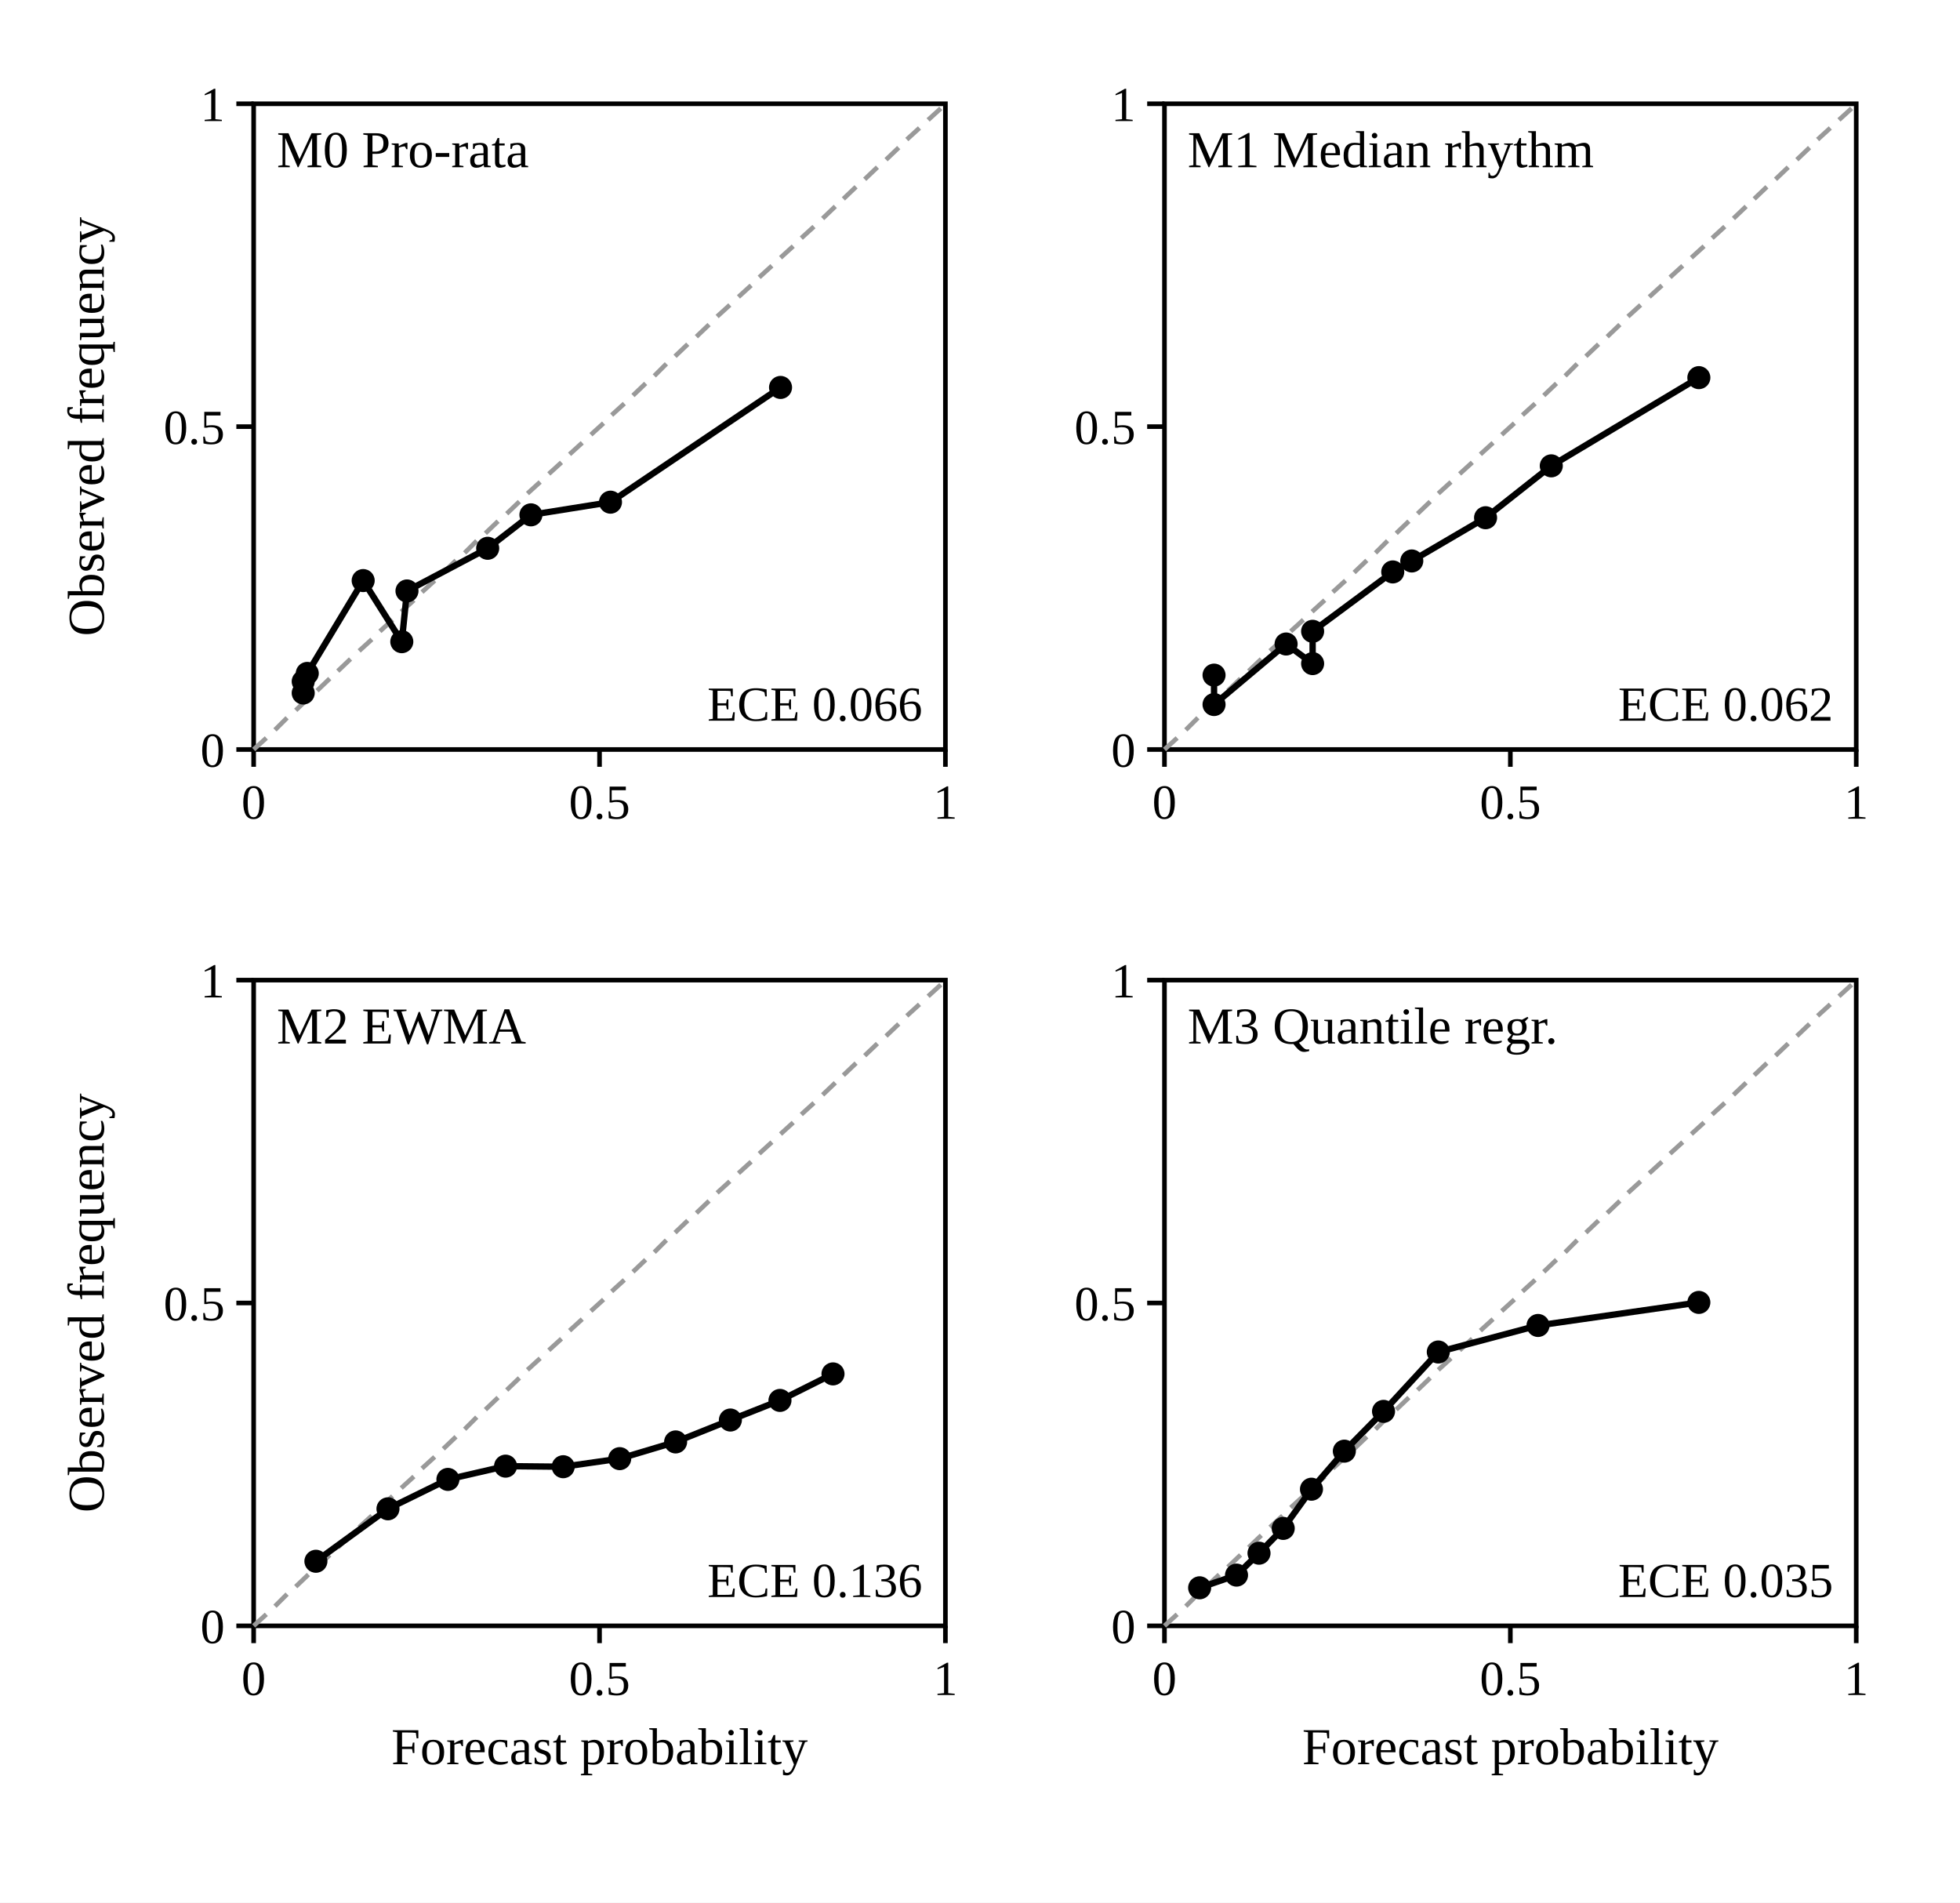
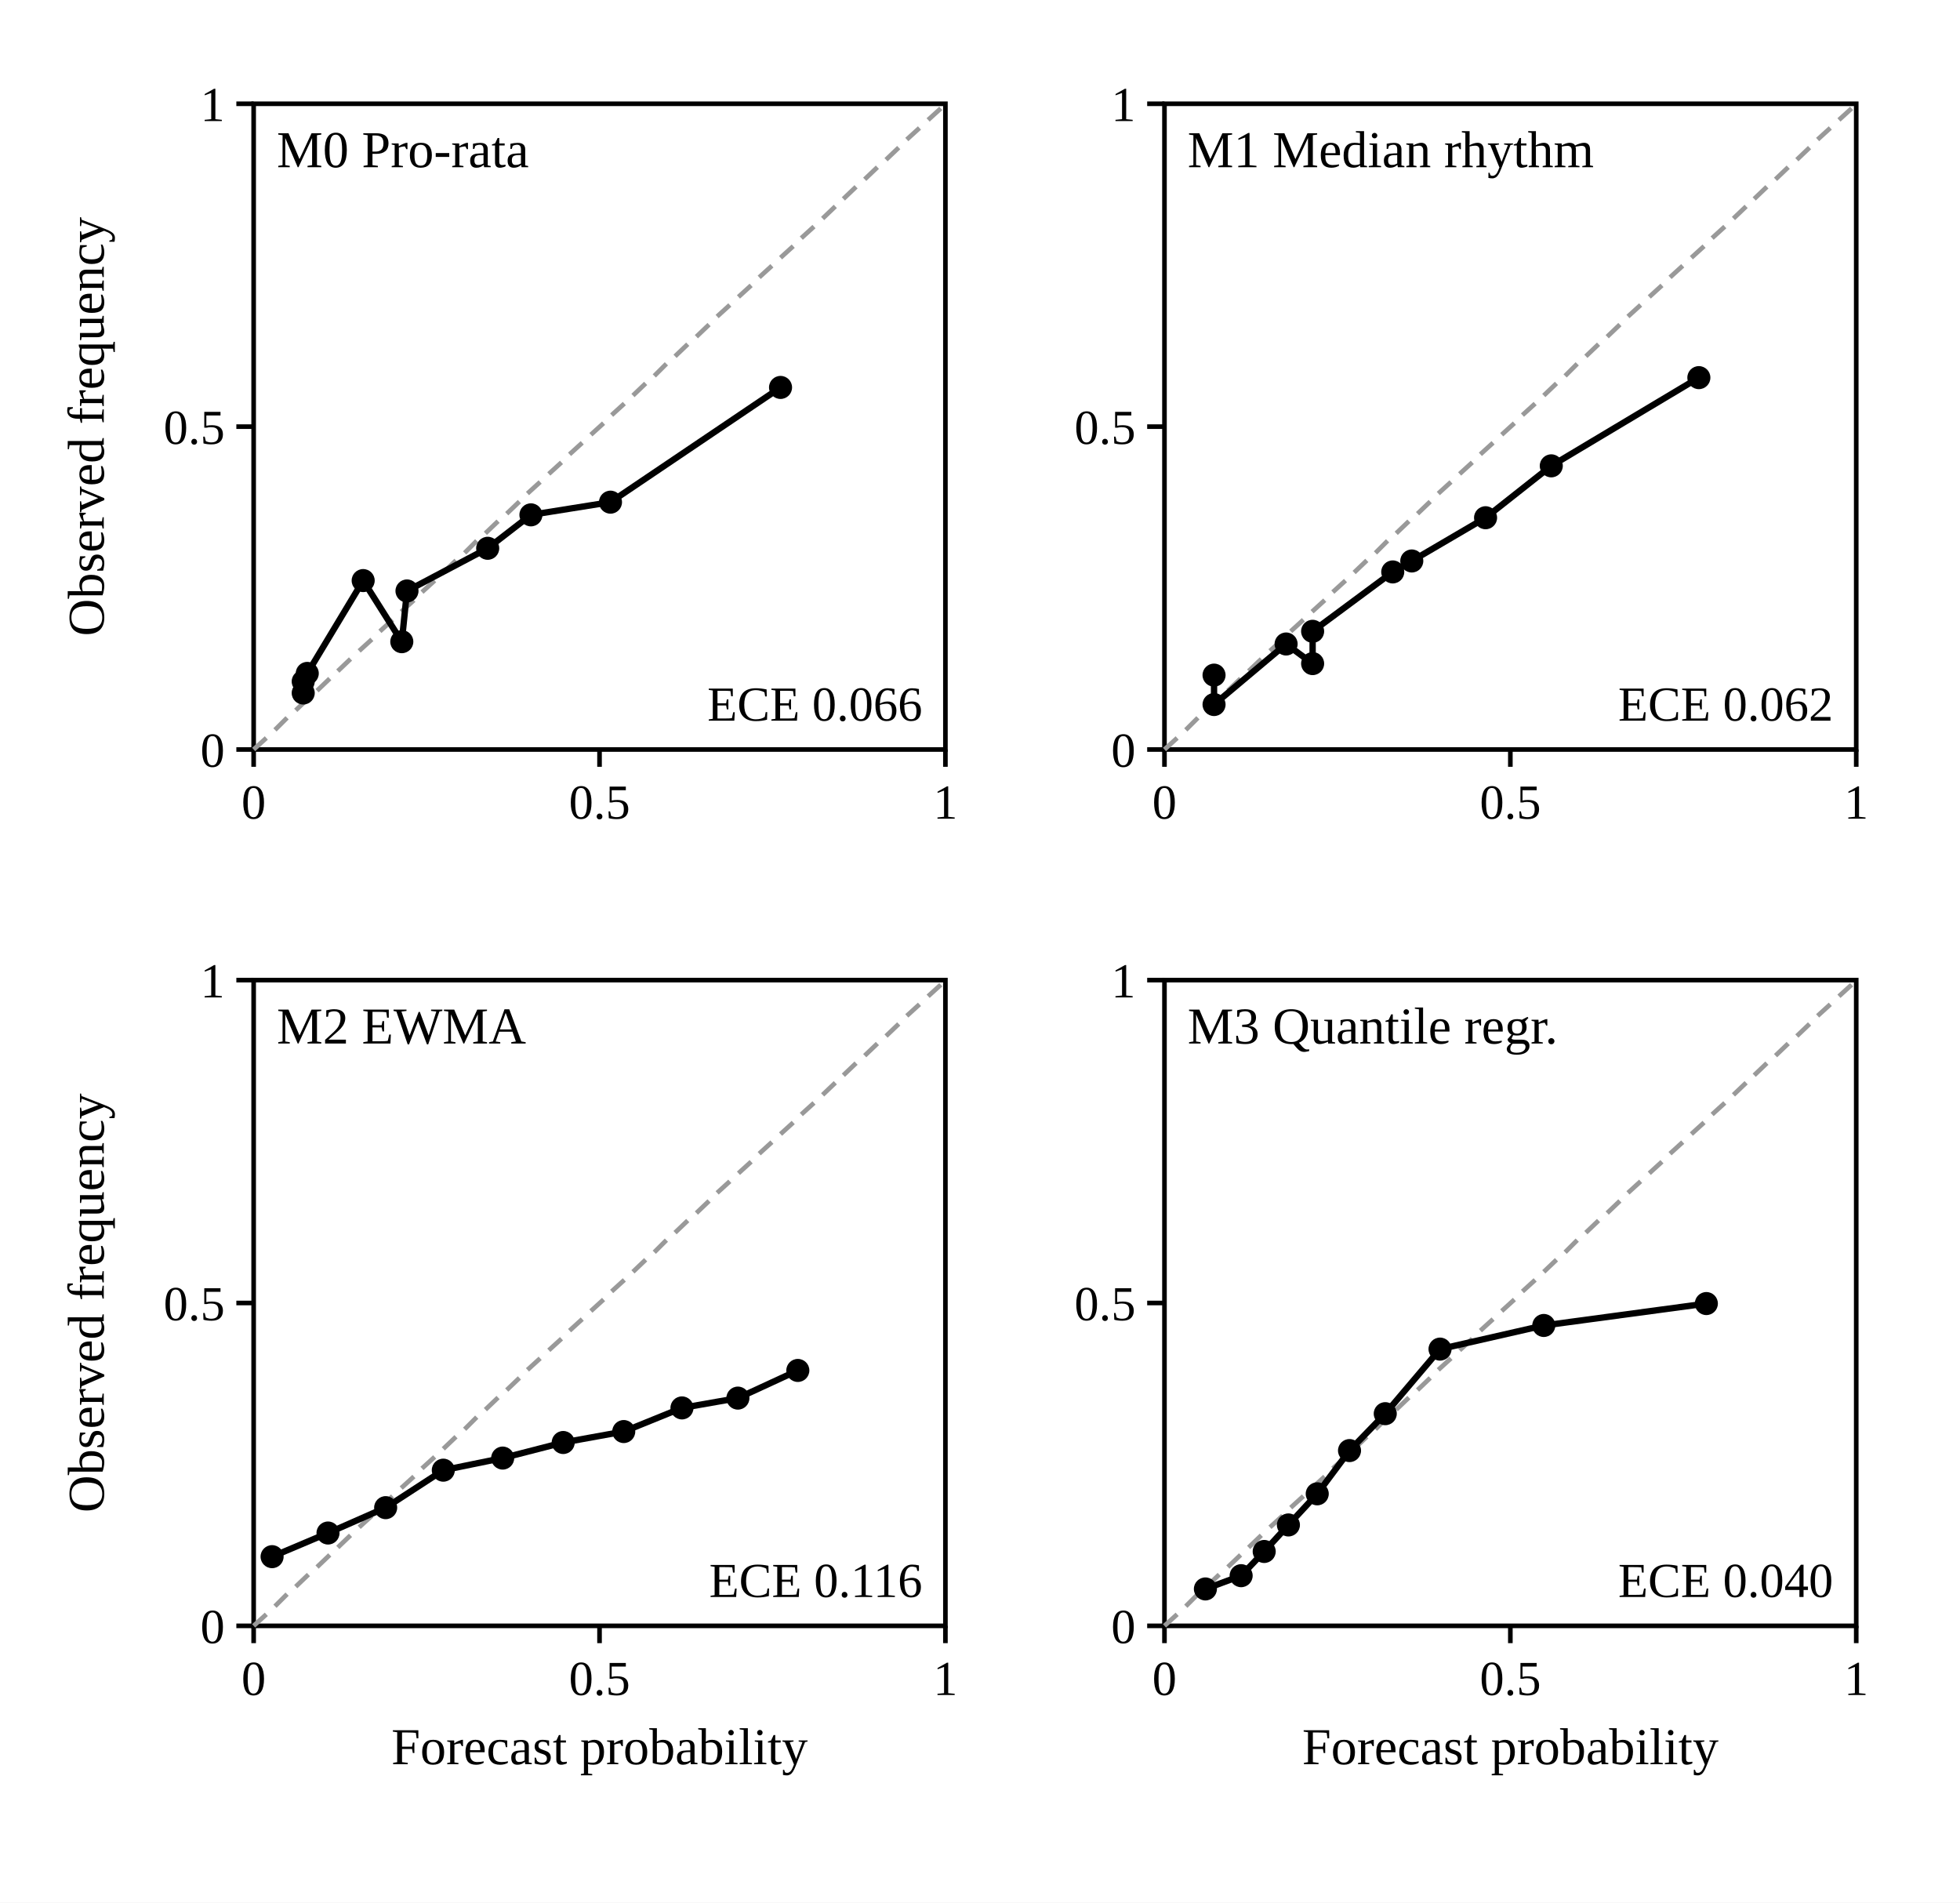
<svg xmlns="http://www.w3.org/2000/svg" width="340" height="330" viewBox="0 0 340 330">
  <rect width="340" height="330" fill="#fff" />
  <rect x="44" y="18" width="120" height="112" fill="none" stroke="#000" stroke-width="0.8" />
  <line x1="44.0" y1="130" x2="44.0" y2="133" stroke="#000" stroke-width="0.8" />
  <text x="44.0" y="142" font-family="Times New Roman, Times, serif" font-size="8.5" text-anchor="middle">0</text>
  <line x1="104.0" y1="130" x2="104.0" y2="133" stroke="#000" stroke-width="0.8" />
  <text x="104.0" y="142" font-family="Times New Roman, Times, serif" font-size="8.5" text-anchor="middle">0.5</text>
  <line x1="164.0" y1="130" x2="164.0" y2="133" stroke="#000" stroke-width="0.8" />
  <text x="164.0" y="142" font-family="Times New Roman, Times, serif" font-size="8.5" text-anchor="middle">1</text>
  <line x1="41" y1="130.0" x2="44" y2="130.0" stroke="#000" stroke-width="0.8" />
  <text x="39" y="133.0" font-family="Times New Roman, Times, serif" font-size="8.5" text-anchor="end">0</text>
  <line x1="41" y1="74.0" x2="44" y2="74.0" stroke="#000" stroke-width="0.8" />
  <text x="39" y="77.0" font-family="Times New Roman, Times, serif" font-size="8.5" text-anchor="end">0.5</text>
  <line x1="41" y1="18.0" x2="44" y2="18.0" stroke="#000" stroke-width="0.8" />
  <text x="39" y="21.0" font-family="Times New Roman, Times, serif" font-size="8.5" text-anchor="end">1</text>
  <text x="18" y="74.0" font-family="Times New Roman, Times, serif" font-size="9" text-anchor="middle" transform="rotate(-90 18 74.0)">Observed frequency</text>
  <line x1="44.0" y1="130.0" x2="46.2" y2="128.0" stroke="#999999" stroke-width="0.8" />
  <line x1="47.7" y1="126.6" x2="49.8" y2="124.5" stroke="#999999" stroke-width="0.8" />
  <line x1="51.3" y1="123.2" x2="53.5" y2="121.1" stroke="#999999" stroke-width="0.8" />
  <line x1="55.0" y1="119.8" x2="57.2" y2="117.7" stroke="#999999" stroke-width="0.8" />
  <line x1="58.6" y1="116.4" x2="60.8" y2="114.3" stroke="#999999" stroke-width="0.8" />
  <line x1="62.3" y1="112.9" x2="64.5" y2="110.9" stroke="#999999" stroke-width="0.8" />
  <line x1="65.9" y1="109.5" x2="68.1" y2="107.5" stroke="#999999" stroke-width="0.8" />
  <line x1="69.6" y1="106.1" x2="71.8" y2="104.1" stroke="#999999" stroke-width="0.8" />
  <line x1="73.2" y1="102.7" x2="75.4" y2="100.7" stroke="#999999" stroke-width="0.8" />
  <line x1="76.9" y1="99.3" x2="79.1" y2="97.2" stroke="#999999" stroke-width="0.8" />
  <line x1="80.6" y1="95.9" x2="82.7" y2="93.8" stroke="#999999" stroke-width="0.8" />
  <line x1="84.2" y1="92.5" x2="86.4" y2="90.4" stroke="#999999" stroke-width="0.8" />
  <line x1="87.9" y1="89.1" x2="90.1" y2="87.0" stroke="#999999" stroke-width="0.8" />
  <line x1="91.5" y1="85.6" x2="93.7" y2="83.6" stroke="#999999" stroke-width="0.8" />
  <line x1="95.2" y1="82.2" x2="97.4" y2="80.2" stroke="#999999" stroke-width="0.8" />
  <line x1="98.8" y1="78.8" x2="101.0" y2="76.8" stroke="#999999" stroke-width="0.8" />
  <line x1="102.5" y1="75.4" x2="104.7" y2="73.4" stroke="#999999" stroke-width="0.8" />
  <line x1="106.1" y1="72.0" x2="108.3" y2="70.0" stroke="#999999" stroke-width="0.8" />
  <line x1="109.8" y1="68.6" x2="112.0" y2="66.5" stroke="#999999" stroke-width="0.8" />
  <line x1="113.5" y1="65.2" x2="115.6" y2="63.1" stroke="#999999" stroke-width="0.8" />
  <line x1="117.1" y1="61.8" x2="119.3" y2="59.7" stroke="#999999" stroke-width="0.8" />
  <line x1="120.8" y1="58.4" x2="123.0" y2="56.3" stroke="#999999" stroke-width="0.8" />
  <line x1="124.4" y1="54.9" x2="126.6" y2="52.9" stroke="#999999" stroke-width="0.8" />
  <line x1="128.1" y1="51.5" x2="130.3" y2="49.5" stroke="#999999" stroke-width="0.8" />
  <line x1="131.7" y1="48.1" x2="133.9" y2="46.1" stroke="#999999" stroke-width="0.8" />
  <line x1="135.4" y1="44.7" x2="137.6" y2="42.7" stroke="#999999" stroke-width="0.8" />
  <line x1="139.0" y1="41.3" x2="141.2" y2="39.3" stroke="#999999" stroke-width="0.8" />
  <line x1="142.7" y1="37.9" x2="144.9" y2="35.8" stroke="#999999" stroke-width="0.8" />
  <line x1="146.3" y1="34.5" x2="148.5" y2="32.4" stroke="#999999" stroke-width="0.8" />
  <line x1="150.0" y1="31.1" x2="152.2" y2="29.0" stroke="#999999" stroke-width="0.8" />
  <line x1="153.7" y1="27.7" x2="155.9" y2="25.6" stroke="#999999" stroke-width="0.8" />
  <line x1="157.3" y1="24.2" x2="159.5" y2="22.2" stroke="#999999" stroke-width="0.8" />
  <line x1="161.0" y1="20.8" x2="163.2" y2="18.8" stroke="#999999" stroke-width="0.8" />
  <polyline points="52.6,118.2 52.6,120.2 53.3,116.8 63.0,100.7 69.7,111.3 70.6,102.5 84.6,95.1 92.1,89.3 105.9,87.1 135.4,67.2" fill="none" stroke="#000000" stroke-width="1.1" />
  <circle cx="52.6" cy="118.2" r="2.0" fill="#000000" />
  <circle cx="52.6" cy="120.2" r="2.0" fill="#000000" />
  <circle cx="53.3" cy="116.8" r="2.0" fill="#000000" />
  <circle cx="63.0" cy="100.7" r="2.0" fill="#000000" />
  <circle cx="69.7" cy="111.3" r="2.0" fill="#000000" />
  <circle cx="70.6" cy="102.5" r="2.0" fill="#000000" />
  <circle cx="84.6" cy="95.1" r="2.0" fill="#000000" />
  <circle cx="92.1" cy="89.3" r="2.0" fill="#000000" />
  <circle cx="105.9" cy="87.1" r="2.0" fill="#000000" />
  <circle cx="135.4" cy="67.2" r="2.0" fill="#000000" />
  <text x="48" y="29" font-family="Times New Roman, Times, serif" font-size="9">M0 Pro-rata</text>
  <text x="160" y="125" font-family="Times New Roman, Times, serif" font-size="8.5" text-anchor="end">ECE 0.066</text>
  <rect x="202" y="18" width="120" height="112" fill="none" stroke="#000" stroke-width="0.8" />
  <line x1="202.0" y1="130" x2="202.0" y2="133" stroke="#000" stroke-width="0.8" />
  <text x="202.0" y="142" font-family="Times New Roman, Times, serif" font-size="8.5" text-anchor="middle">0</text>
  <line x1="262.0" y1="130" x2="262.0" y2="133" stroke="#000" stroke-width="0.8" />
  <text x="262.0" y="142" font-family="Times New Roman, Times, serif" font-size="8.5" text-anchor="middle">0.5</text>
  <line x1="322.0" y1="130" x2="322.0" y2="133" stroke="#000" stroke-width="0.8" />
  <text x="322.0" y="142" font-family="Times New Roman, Times, serif" font-size="8.5" text-anchor="middle">1</text>
  <line x1="199" y1="130.0" x2="202" y2="130.0" stroke="#000" stroke-width="0.8" />
  <text x="197" y="133.0" font-family="Times New Roman, Times, serif" font-size="8.5" text-anchor="end">0</text>
  <line x1="199" y1="74.0" x2="202" y2="74.0" stroke="#000" stroke-width="0.8" />
  <text x="197" y="77.0" font-family="Times New Roman, Times, serif" font-size="8.5" text-anchor="end">0.5</text>
  <line x1="199" y1="18.0" x2="202" y2="18.0" stroke="#000" stroke-width="0.8" />
  <text x="197" y="21.0" font-family="Times New Roman, Times, serif" font-size="8.5" text-anchor="end">1</text>
  <line x1="202.0" y1="130.0" x2="204.2" y2="128.0" stroke="#999999" stroke-width="0.8" />
  <line x1="205.7" y1="126.6" x2="207.8" y2="124.5" stroke="#999999" stroke-width="0.8" />
  <line x1="209.3" y1="123.2" x2="211.5" y2="121.1" stroke="#999999" stroke-width="0.8" />
  <line x1="213.0" y1="119.8" x2="215.2" y2="117.7" stroke="#999999" stroke-width="0.8" />
  <line x1="216.6" y1="116.4" x2="218.8" y2="114.3" stroke="#999999" stroke-width="0.8" />
  <line x1="220.3" y1="112.9" x2="222.5" y2="110.9" stroke="#999999" stroke-width="0.8" />
  <line x1="223.9" y1="109.5" x2="226.1" y2="107.5" stroke="#999999" stroke-width="0.8" />
  <line x1="227.6" y1="106.1" x2="229.8" y2="104.1" stroke="#999999" stroke-width="0.8" />
  <line x1="231.2" y1="102.7" x2="233.4" y2="100.7" stroke="#999999" stroke-width="0.8" />
  <line x1="234.9" y1="99.3" x2="237.1" y2="97.2" stroke="#999999" stroke-width="0.8" />
  <line x1="238.6" y1="95.9" x2="240.7" y2="93.8" stroke="#999999" stroke-width="0.8" />
  <line x1="242.2" y1="92.5" x2="244.4" y2="90.4" stroke="#999999" stroke-width="0.8" />
  <line x1="245.9" y1="89.1" x2="248.1" y2="87.0" stroke="#999999" stroke-width="0.8" />
  <line x1="249.5" y1="85.6" x2="251.7" y2="83.6" stroke="#999999" stroke-width="0.8" />
  <line x1="253.2" y1="82.2" x2="255.4" y2="80.2" stroke="#999999" stroke-width="0.8" />
  <line x1="256.8" y1="78.8" x2="259.0" y2="76.8" stroke="#999999" stroke-width="0.8" />
  <line x1="260.5" y1="75.4" x2="262.7" y2="73.4" stroke="#999999" stroke-width="0.8" />
  <line x1="264.1" y1="72.0" x2="266.3" y2="70.0" stroke="#999999" stroke-width="0.8" />
  <line x1="267.8" y1="68.6" x2="270.0" y2="66.5" stroke="#999999" stroke-width="0.8" />
  <line x1="271.5" y1="65.2" x2="273.6" y2="63.1" stroke="#999999" stroke-width="0.8" />
  <line x1="275.1" y1="61.8" x2="277.3" y2="59.7" stroke="#999999" stroke-width="0.8" />
  <line x1="278.8" y1="58.4" x2="281.0" y2="56.3" stroke="#999999" stroke-width="0.8" />
  <line x1="282.4" y1="54.9" x2="284.6" y2="52.9" stroke="#999999" stroke-width="0.8" />
  <line x1="286.1" y1="51.5" x2="288.3" y2="49.5" stroke="#999999" stroke-width="0.8" />
  <line x1="289.7" y1="48.1" x2="291.9" y2="46.1" stroke="#999999" stroke-width="0.8" />
  <line x1="293.4" y1="44.7" x2="295.6" y2="42.7" stroke="#999999" stroke-width="0.8" />
  <line x1="297.0" y1="41.3" x2="299.2" y2="39.3" stroke="#999999" stroke-width="0.8" />
  <line x1="300.7" y1="37.9" x2="302.9" y2="35.8" stroke="#999999" stroke-width="0.8" />
  <line x1="304.3" y1="34.5" x2="306.5" y2="32.4" stroke="#999999" stroke-width="0.8" />
  <line x1="308.0" y1="31.1" x2="310.2" y2="29.0" stroke="#999999" stroke-width="0.8" />
  <line x1="311.7" y1="27.7" x2="313.9" y2="25.6" stroke="#999999" stroke-width="0.8" />
  <line x1="315.3" y1="24.2" x2="317.5" y2="22.2" stroke="#999999" stroke-width="0.8" />
  <line x1="319.0" y1="20.8" x2="321.2" y2="18.8" stroke="#999999" stroke-width="0.8" />
  <polyline points="210.6,117.1 210.6,122.2 223.1,111.7 227.7,115.1 227.7,109.5 241.6,99.2 244.9,97.3 257.7,89.8 269.1,80.8 294.7,65.5" fill="none" stroke="#000000" stroke-width="1.1" />
  <circle cx="210.6" cy="117.1" r="2.0" fill="#000000" />
  <circle cx="210.6" cy="122.2" r="2.0" fill="#000000" />
  <circle cx="223.1" cy="111.7" r="2.0" fill="#000000" />
  <circle cx="227.7" cy="115.1" r="2.0" fill="#000000" />
  <circle cx="227.7" cy="109.5" r="2.0" fill="#000000" />
  <circle cx="241.6" cy="99.2" r="2.0" fill="#000000" />
  <circle cx="244.9" cy="97.3" r="2.0" fill="#000000" />
  <circle cx="257.7" cy="89.8" r="2.0" fill="#000000" />
  <circle cx="269.1" cy="80.8" r="2.0" fill="#000000" />
  <circle cx="294.7" cy="65.5" r="2.0" fill="#000000" />
  <text x="206" y="29" font-family="Times New Roman, Times, serif" font-size="9">M1 Median rhythm</text>
  <text x="318" y="125" font-family="Times New Roman, Times, serif" font-size="8.5" text-anchor="end">ECE 0.062</text>
  <rect x="44" y="170" width="120" height="112" fill="none" stroke="#000" stroke-width="0.8" />
  <line x1="44.0" y1="282" x2="44.0" y2="285" stroke="#000" stroke-width="0.8" />
  <text x="44.0" y="294" font-family="Times New Roman, Times, serif" font-size="8.5" text-anchor="middle">0</text>
  <line x1="104.0" y1="282" x2="104.0" y2="285" stroke="#000" stroke-width="0.8" />
  <text x="104.0" y="294" font-family="Times New Roman, Times, serif" font-size="8.5" text-anchor="middle">0.5</text>
  <line x1="164.0" y1="282" x2="164.0" y2="285" stroke="#000" stroke-width="0.8" />
  <text x="164.0" y="294" font-family="Times New Roman, Times, serif" font-size="8.5" text-anchor="middle">1</text>
  <line x1="41" y1="282.0" x2="44" y2="282.0" stroke="#000" stroke-width="0.8" />
  <text x="39" y="285.0" font-family="Times New Roman, Times, serif" font-size="8.5" text-anchor="end">0</text>
  <line x1="41" y1="226.0" x2="44" y2="226.0" stroke="#000" stroke-width="0.8" />
  <text x="39" y="229.0" font-family="Times New Roman, Times, serif" font-size="8.5" text-anchor="end">0.5</text>
  <line x1="41" y1="170.0" x2="44" y2="170.0" stroke="#000" stroke-width="0.8" />
  <text x="39" y="173.0" font-family="Times New Roman, Times, serif" font-size="8.5" text-anchor="end">1</text>
  <text x="104.0" y="306" font-family="Times New Roman, Times, serif" font-size="9" text-anchor="middle">Forecast probability</text>
  <text x="18" y="226.0" font-family="Times New Roman, Times, serif" font-size="9" text-anchor="middle" transform="rotate(-90 18 226.0)">Observed frequency</text>
  <line x1="44.0" y1="282.0" x2="46.2" y2="280.0" stroke="#999999" stroke-width="0.8" />
  <line x1="47.7" y1="278.6" x2="49.8" y2="276.5" stroke="#999999" stroke-width="0.8" />
  <line x1="51.3" y1="275.2" x2="53.5" y2="273.1" stroke="#999999" stroke-width="0.8" />
  <line x1="55.0" y1="271.8" x2="57.2" y2="269.7" stroke="#999999" stroke-width="0.8" />
  <line x1="58.6" y1="268.4" x2="60.8" y2="266.3" stroke="#999999" stroke-width="0.8" />
  <line x1="62.3" y1="264.9" x2="64.5" y2="262.9" stroke="#999999" stroke-width="0.8" />
  <line x1="65.9" y1="261.5" x2="68.1" y2="259.5" stroke="#999999" stroke-width="0.8" />
  <line x1="69.6" y1="258.1" x2="71.8" y2="256.1" stroke="#999999" stroke-width="0.8" />
  <line x1="73.2" y1="254.7" x2="75.4" y2="252.7" stroke="#999999" stroke-width="0.8" />
  <line x1="76.9" y1="251.3" x2="79.1" y2="249.2" stroke="#999999" stroke-width="0.8" />
  <line x1="80.6" y1="247.9" x2="82.7" y2="245.8" stroke="#999999" stroke-width="0.8" />
  <line x1="84.2" y1="244.5" x2="86.4" y2="242.4" stroke="#999999" stroke-width="0.8" />
  <line x1="87.9" y1="241.1" x2="90.1" y2="239.0" stroke="#999999" stroke-width="0.8" />
  <line x1="91.5" y1="237.6" x2="93.7" y2="235.6" stroke="#999999" stroke-width="0.8" />
  <line x1="95.2" y1="234.2" x2="97.4" y2="232.2" stroke="#999999" stroke-width="0.8" />
  <line x1="98.8" y1="230.8" x2="101.0" y2="228.8" stroke="#999999" stroke-width="0.8" />
  <line x1="102.5" y1="227.4" x2="104.7" y2="225.4" stroke="#999999" stroke-width="0.8" />
  <line x1="106.1" y1="224.0" x2="108.3" y2="222.0" stroke="#999999" stroke-width="0.8" />
  <line x1="109.8" y1="220.6" x2="112.0" y2="218.5" stroke="#999999" stroke-width="0.8" />
  <line x1="113.5" y1="217.2" x2="115.6" y2="215.1" stroke="#999999" stroke-width="0.8" />
  <line x1="117.1" y1="213.8" x2="119.3" y2="211.7" stroke="#999999" stroke-width="0.8" />
  <line x1="120.8" y1="210.4" x2="123.0" y2="208.3" stroke="#999999" stroke-width="0.8" />
  <line x1="124.4" y1="206.9" x2="126.6" y2="204.9" stroke="#999999" stroke-width="0.8" />
  <line x1="128.1" y1="203.5" x2="130.3" y2="201.5" stroke="#999999" stroke-width="0.8" />
  <line x1="131.7" y1="200.1" x2="133.9" y2="198.1" stroke="#999999" stroke-width="0.8" />
  <line x1="135.4" y1="196.7" x2="137.6" y2="194.7" stroke="#999999" stroke-width="0.8" />
  <line x1="139.0" y1="193.3" x2="141.2" y2="191.3" stroke="#999999" stroke-width="0.8" />
  <line x1="142.7" y1="189.9" x2="144.9" y2="187.8" stroke="#999999" stroke-width="0.8" />
  <line x1="146.3" y1="186.5" x2="148.5" y2="184.4" stroke="#999999" stroke-width="0.8" />
  <line x1="150.0" y1="183.1" x2="152.2" y2="181.0" stroke="#999999" stroke-width="0.8" />
  <line x1="153.7" y1="179.7" x2="155.9" y2="177.6" stroke="#999999" stroke-width="0.8" />
  <line x1="157.3" y1="176.2" x2="159.5" y2="174.2" stroke="#999999" stroke-width="0.8" />
  <line x1="161.0" y1="172.8" x2="163.2" y2="170.8" stroke="#999999" stroke-width="0.8" />
-   <polyline points="54.8,270.8 67.3,261.7 77.7,256.6 87.7,254.3 97.7,254.4 107.5,253.0 117.2,250.1 126.7,246.3 135.3,242.9 144.5,238.3" fill="none" stroke="#000000" stroke-width="1.1" />
-   <circle cx="54.8" cy="270.8" r="2.0" fill="#000000" />
-   <circle cx="67.3" cy="261.7" r="2.0" fill="#000000" />
-   <circle cx="77.7" cy="256.6" r="2.0" fill="#000000" />
-   <circle cx="87.7" cy="254.3" r="2.0" fill="#000000" />
-   <circle cx="97.7" cy="254.4" r="2.0" fill="#000000" />
-   <circle cx="107.5" cy="253.0" r="2.0" fill="#000000" />
-   <circle cx="117.2" cy="250.1" r="2.0" fill="#000000" />
-   <circle cx="126.7" cy="246.3" r="2.0" fill="#000000" />
-   <circle cx="135.3" cy="242.9" r="2.0" fill="#000000" />
-   <circle cx="144.5" cy="238.3" r="2.0" fill="#000000" />
+   <polyline points="47.2,270.0 56.9,265.9 66.9,261.5 76.9,255.0 87.2,252.9 97.7,250.2 108.2,248.3 118.3,244.2 128.0,242.5 138.4,237.7" fill="none" stroke="#000000" stroke-width="1.1" />
+   <circle cx="47.2" cy="270.0" r="2.0" fill="#000000" />
+   <circle cx="56.9" cy="265.9" r="2.0" fill="#000000" />
+   <circle cx="66.9" cy="261.5" r="2.0" fill="#000000" />
+   <circle cx="76.9" cy="255.0" r="2.0" fill="#000000" />
+   <circle cx="87.2" cy="252.9" r="2.0" fill="#000000" />
+   <circle cx="97.7" cy="250.2" r="2.0" fill="#000000" />
+   <circle cx="108.2" cy="248.3" r="2.0" fill="#000000" />
+   <circle cx="118.3" cy="244.2" r="2.0" fill="#000000" />
+   <circle cx="128.0" cy="242.5" r="2.0" fill="#000000" />
+   <circle cx="138.4" cy="237.7" r="2.0" fill="#000000" />
  <text x="48" y="181" font-family="Times New Roman, Times, serif" font-size="9">M2 EWMA</text>
-   <text x="160" y="277" font-family="Times New Roman, Times, serif" font-size="8.5" text-anchor="end">ECE 0.136</text>
+   <text x="160" y="277" font-family="Times New Roman, Times, serif" font-size="8.5" text-anchor="end">ECE 0.116</text>
  <rect x="202" y="170" width="120" height="112" fill="none" stroke="#000" stroke-width="0.8" />
  <line x1="202.0" y1="282" x2="202.0" y2="285" stroke="#000" stroke-width="0.8" />
  <text x="202.0" y="294" font-family="Times New Roman, Times, serif" font-size="8.5" text-anchor="middle">0</text>
  <line x1="262.0" y1="282" x2="262.0" y2="285" stroke="#000" stroke-width="0.8" />
  <text x="262.0" y="294" font-family="Times New Roman, Times, serif" font-size="8.5" text-anchor="middle">0.5</text>
  <line x1="322.0" y1="282" x2="322.0" y2="285" stroke="#000" stroke-width="0.8" />
  <text x="322.0" y="294" font-family="Times New Roman, Times, serif" font-size="8.5" text-anchor="middle">1</text>
  <line x1="199" y1="282.0" x2="202" y2="282.0" stroke="#000" stroke-width="0.8" />
  <text x="197" y="285.0" font-family="Times New Roman, Times, serif" font-size="8.5" text-anchor="end">0</text>
  <line x1="199" y1="226.0" x2="202" y2="226.0" stroke="#000" stroke-width="0.8" />
  <text x="197" y="229.0" font-family="Times New Roman, Times, serif" font-size="8.5" text-anchor="end">0.5</text>
  <line x1="199" y1="170.0" x2="202" y2="170.0" stroke="#000" stroke-width="0.8" />
  <text x="197" y="173.0" font-family="Times New Roman, Times, serif" font-size="8.5" text-anchor="end">1</text>
  <text x="262.0" y="306" font-family="Times New Roman, Times, serif" font-size="9" text-anchor="middle">Forecast probability</text>
  <line x1="202.0" y1="282.0" x2="204.2" y2="280.0" stroke="#999999" stroke-width="0.8" />
  <line x1="205.7" y1="278.6" x2="207.8" y2="276.5" stroke="#999999" stroke-width="0.8" />
  <line x1="209.3" y1="275.2" x2="211.5" y2="273.1" stroke="#999999" stroke-width="0.8" />
  <line x1="213.0" y1="271.8" x2="215.2" y2="269.7" stroke="#999999" stroke-width="0.8" />
  <line x1="216.6" y1="268.4" x2="218.8" y2="266.3" stroke="#999999" stroke-width="0.8" />
  <line x1="220.3" y1="264.9" x2="222.5" y2="262.9" stroke="#999999" stroke-width="0.8" />
  <line x1="223.9" y1="261.5" x2="226.1" y2="259.5" stroke="#999999" stroke-width="0.8" />
  <line x1="227.6" y1="258.1" x2="229.8" y2="256.1" stroke="#999999" stroke-width="0.8" />
  <line x1="231.2" y1="254.7" x2="233.4" y2="252.7" stroke="#999999" stroke-width="0.8" />
  <line x1="234.9" y1="251.3" x2="237.1" y2="249.2" stroke="#999999" stroke-width="0.8" />
  <line x1="238.6" y1="247.9" x2="240.7" y2="245.8" stroke="#999999" stroke-width="0.8" />
  <line x1="242.2" y1="244.5" x2="244.4" y2="242.4" stroke="#999999" stroke-width="0.8" />
  <line x1="245.9" y1="241.1" x2="248.1" y2="239.0" stroke="#999999" stroke-width="0.8" />
  <line x1="249.5" y1="237.6" x2="251.7" y2="235.6" stroke="#999999" stroke-width="0.8" />
  <line x1="253.2" y1="234.2" x2="255.4" y2="232.2" stroke="#999999" stroke-width="0.8" />
  <line x1="256.8" y1="230.8" x2="259.0" y2="228.8" stroke="#999999" stroke-width="0.8" />
  <line x1="260.5" y1="227.4" x2="262.7" y2="225.4" stroke="#999999" stroke-width="0.8" />
  <line x1="264.1" y1="224.0" x2="266.3" y2="222.0" stroke="#999999" stroke-width="0.8" />
  <line x1="267.8" y1="220.6" x2="270.0" y2="218.5" stroke="#999999" stroke-width="0.8" />
  <line x1="271.5" y1="217.2" x2="273.6" y2="215.1" stroke="#999999" stroke-width="0.8" />
  <line x1="275.1" y1="213.8" x2="277.3" y2="211.7" stroke="#999999" stroke-width="0.8" />
  <line x1="278.8" y1="210.4" x2="281.0" y2="208.3" stroke="#999999" stroke-width="0.8" />
  <line x1="282.4" y1="206.9" x2="284.6" y2="204.9" stroke="#999999" stroke-width="0.8" />
  <line x1="286.1" y1="203.5" x2="288.3" y2="201.5" stroke="#999999" stroke-width="0.8" />
  <line x1="289.7" y1="200.1" x2="291.9" y2="198.1" stroke="#999999" stroke-width="0.8" />
  <line x1="293.4" y1="196.7" x2="295.6" y2="194.7" stroke="#999999" stroke-width="0.8" />
  <line x1="297.0" y1="193.3" x2="299.2" y2="191.3" stroke="#999999" stroke-width="0.8" />
  <line x1="300.7" y1="189.9" x2="302.9" y2="187.8" stroke="#999999" stroke-width="0.8" />
  <line x1="304.3" y1="186.5" x2="306.5" y2="184.4" stroke="#999999" stroke-width="0.8" />
  <line x1="308.0" y1="183.1" x2="310.2" y2="181.0" stroke="#999999" stroke-width="0.8" />
  <line x1="311.7" y1="179.7" x2="313.9" y2="177.6" stroke="#999999" stroke-width="0.8" />
  <line x1="315.3" y1="176.2" x2="317.5" y2="174.2" stroke="#999999" stroke-width="0.8" />
  <line x1="319.0" y1="172.8" x2="321.2" y2="170.8" stroke="#999999" stroke-width="0.8" />
-   <polyline points="208.1,275.4 214.5,273.2 218.4,269.4 222.6,265.1 227.5,258.3 233.2,251.7 240.0,244.8 249.5,234.5 266.8,229.9 294.7,225.9" fill="none" stroke="#000000" stroke-width="1.1" />
-   <circle cx="208.1" cy="275.4" r="2.0" fill="#000000" />
-   <circle cx="214.5" cy="273.2" r="2.0" fill="#000000" />
-   <circle cx="218.4" cy="269.4" r="2.0" fill="#000000" />
-   <circle cx="222.6" cy="265.1" r="2.0" fill="#000000" />
-   <circle cx="227.5" cy="258.3" r="2.0" fill="#000000" />
-   <circle cx="233.2" cy="251.7" r="2.0" fill="#000000" />
-   <circle cx="240.0" cy="244.8" r="2.0" fill="#000000" />
-   <circle cx="249.5" cy="234.5" r="2.0" fill="#000000" />
-   <circle cx="266.8" cy="229.9" r="2.0" fill="#000000" />
-   <circle cx="294.7" cy="225.9" r="2.0" fill="#000000" />
+   <polyline points="209.1,275.6 215.3,273.3 219.3,269.1 223.5,264.5 228.5,259.1 234.1,251.6 240.3,245.2 249.8,234.0 267.8,229.9 296.0,226.1" fill="none" stroke="#000000" stroke-width="1.1" />
+   <circle cx="209.1" cy="275.6" r="2.0" fill="#000000" />
+   <circle cx="215.3" cy="273.3" r="2.0" fill="#000000" />
+   <circle cx="219.3" cy="269.1" r="2.0" fill="#000000" />
+   <circle cx="223.5" cy="264.5" r="2.0" fill="#000000" />
+   <circle cx="228.5" cy="259.1" r="2.0" fill="#000000" />
+   <circle cx="234.1" cy="251.6" r="2.0" fill="#000000" />
+   <circle cx="240.3" cy="245.2" r="2.0" fill="#000000" />
+   <circle cx="249.8" cy="234.0" r="2.0" fill="#000000" />
+   <circle cx="267.8" cy="229.9" r="2.0" fill="#000000" />
+   <circle cx="296.0" cy="226.1" r="2.0" fill="#000000" />
  <text x="206" y="181" font-family="Times New Roman, Times, serif" font-size="9">M3 Quantile regr.</text>
-   <text x="318" y="277" font-family="Times New Roman, Times, serif" font-size="8.5" text-anchor="end">ECE 0.035</text>
+   <text x="318" y="277" font-family="Times New Roman, Times, serif" font-size="8.5" text-anchor="end">ECE 0.040</text>
</svg>
